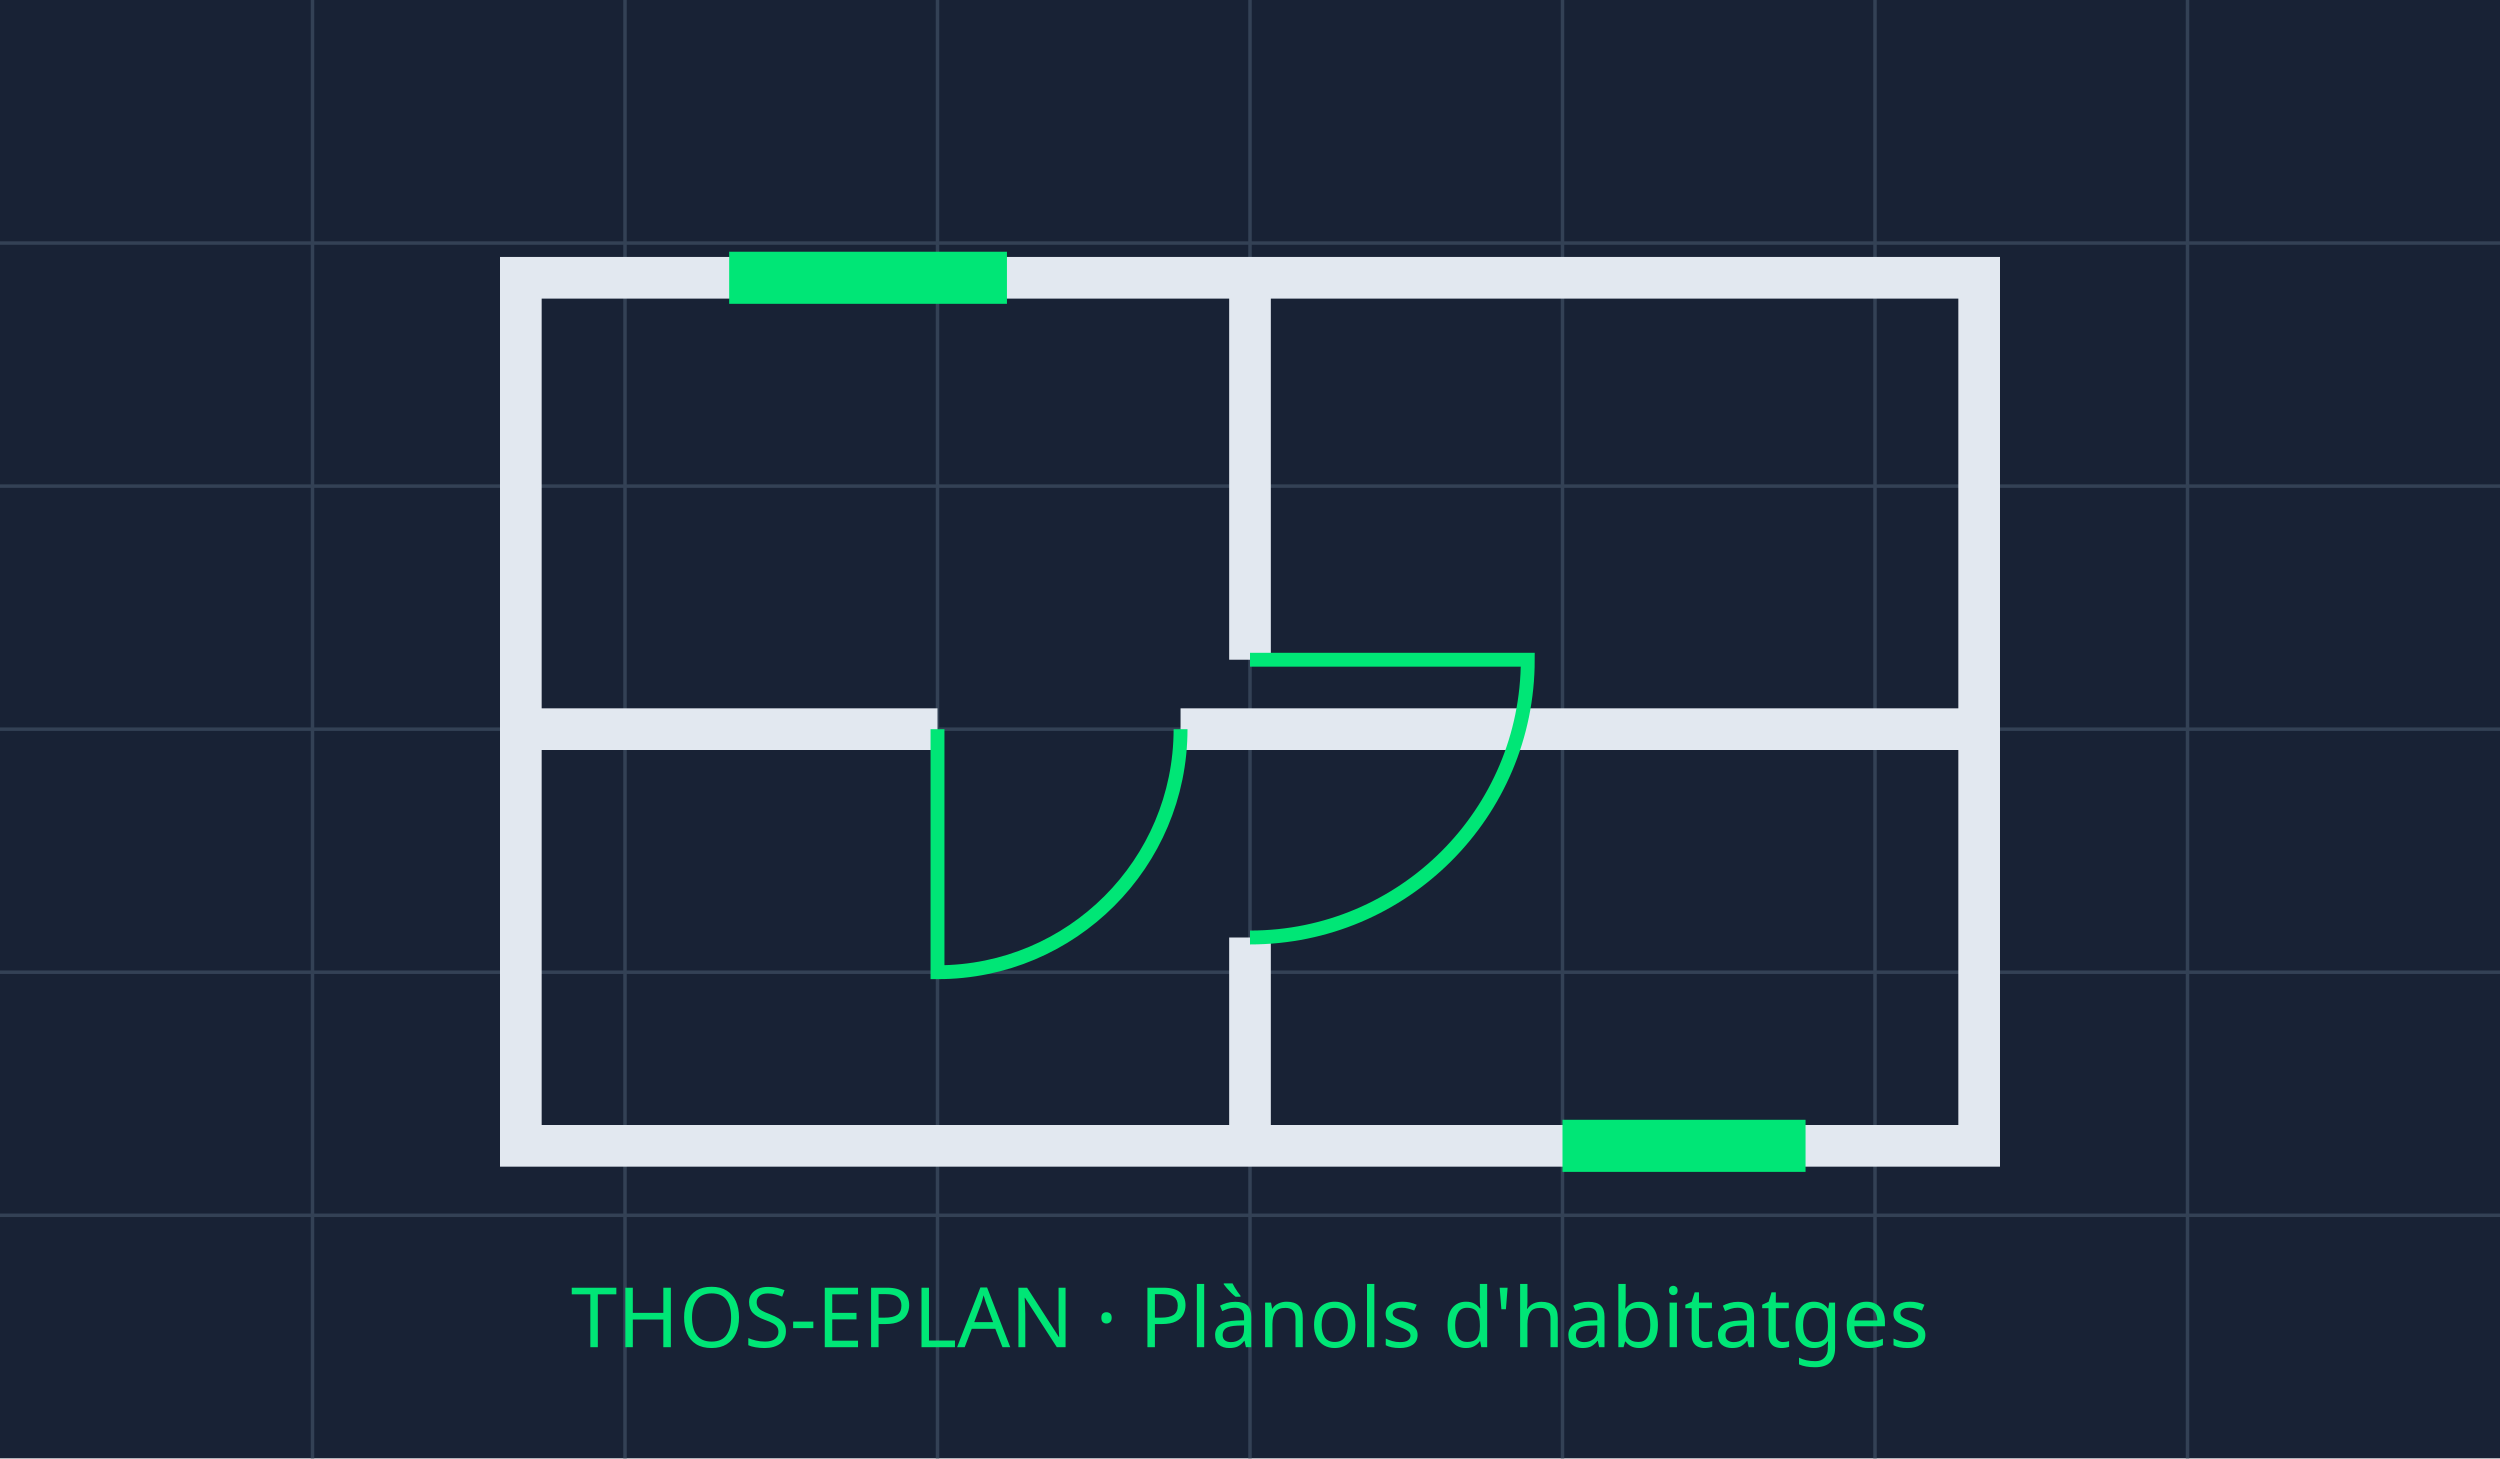
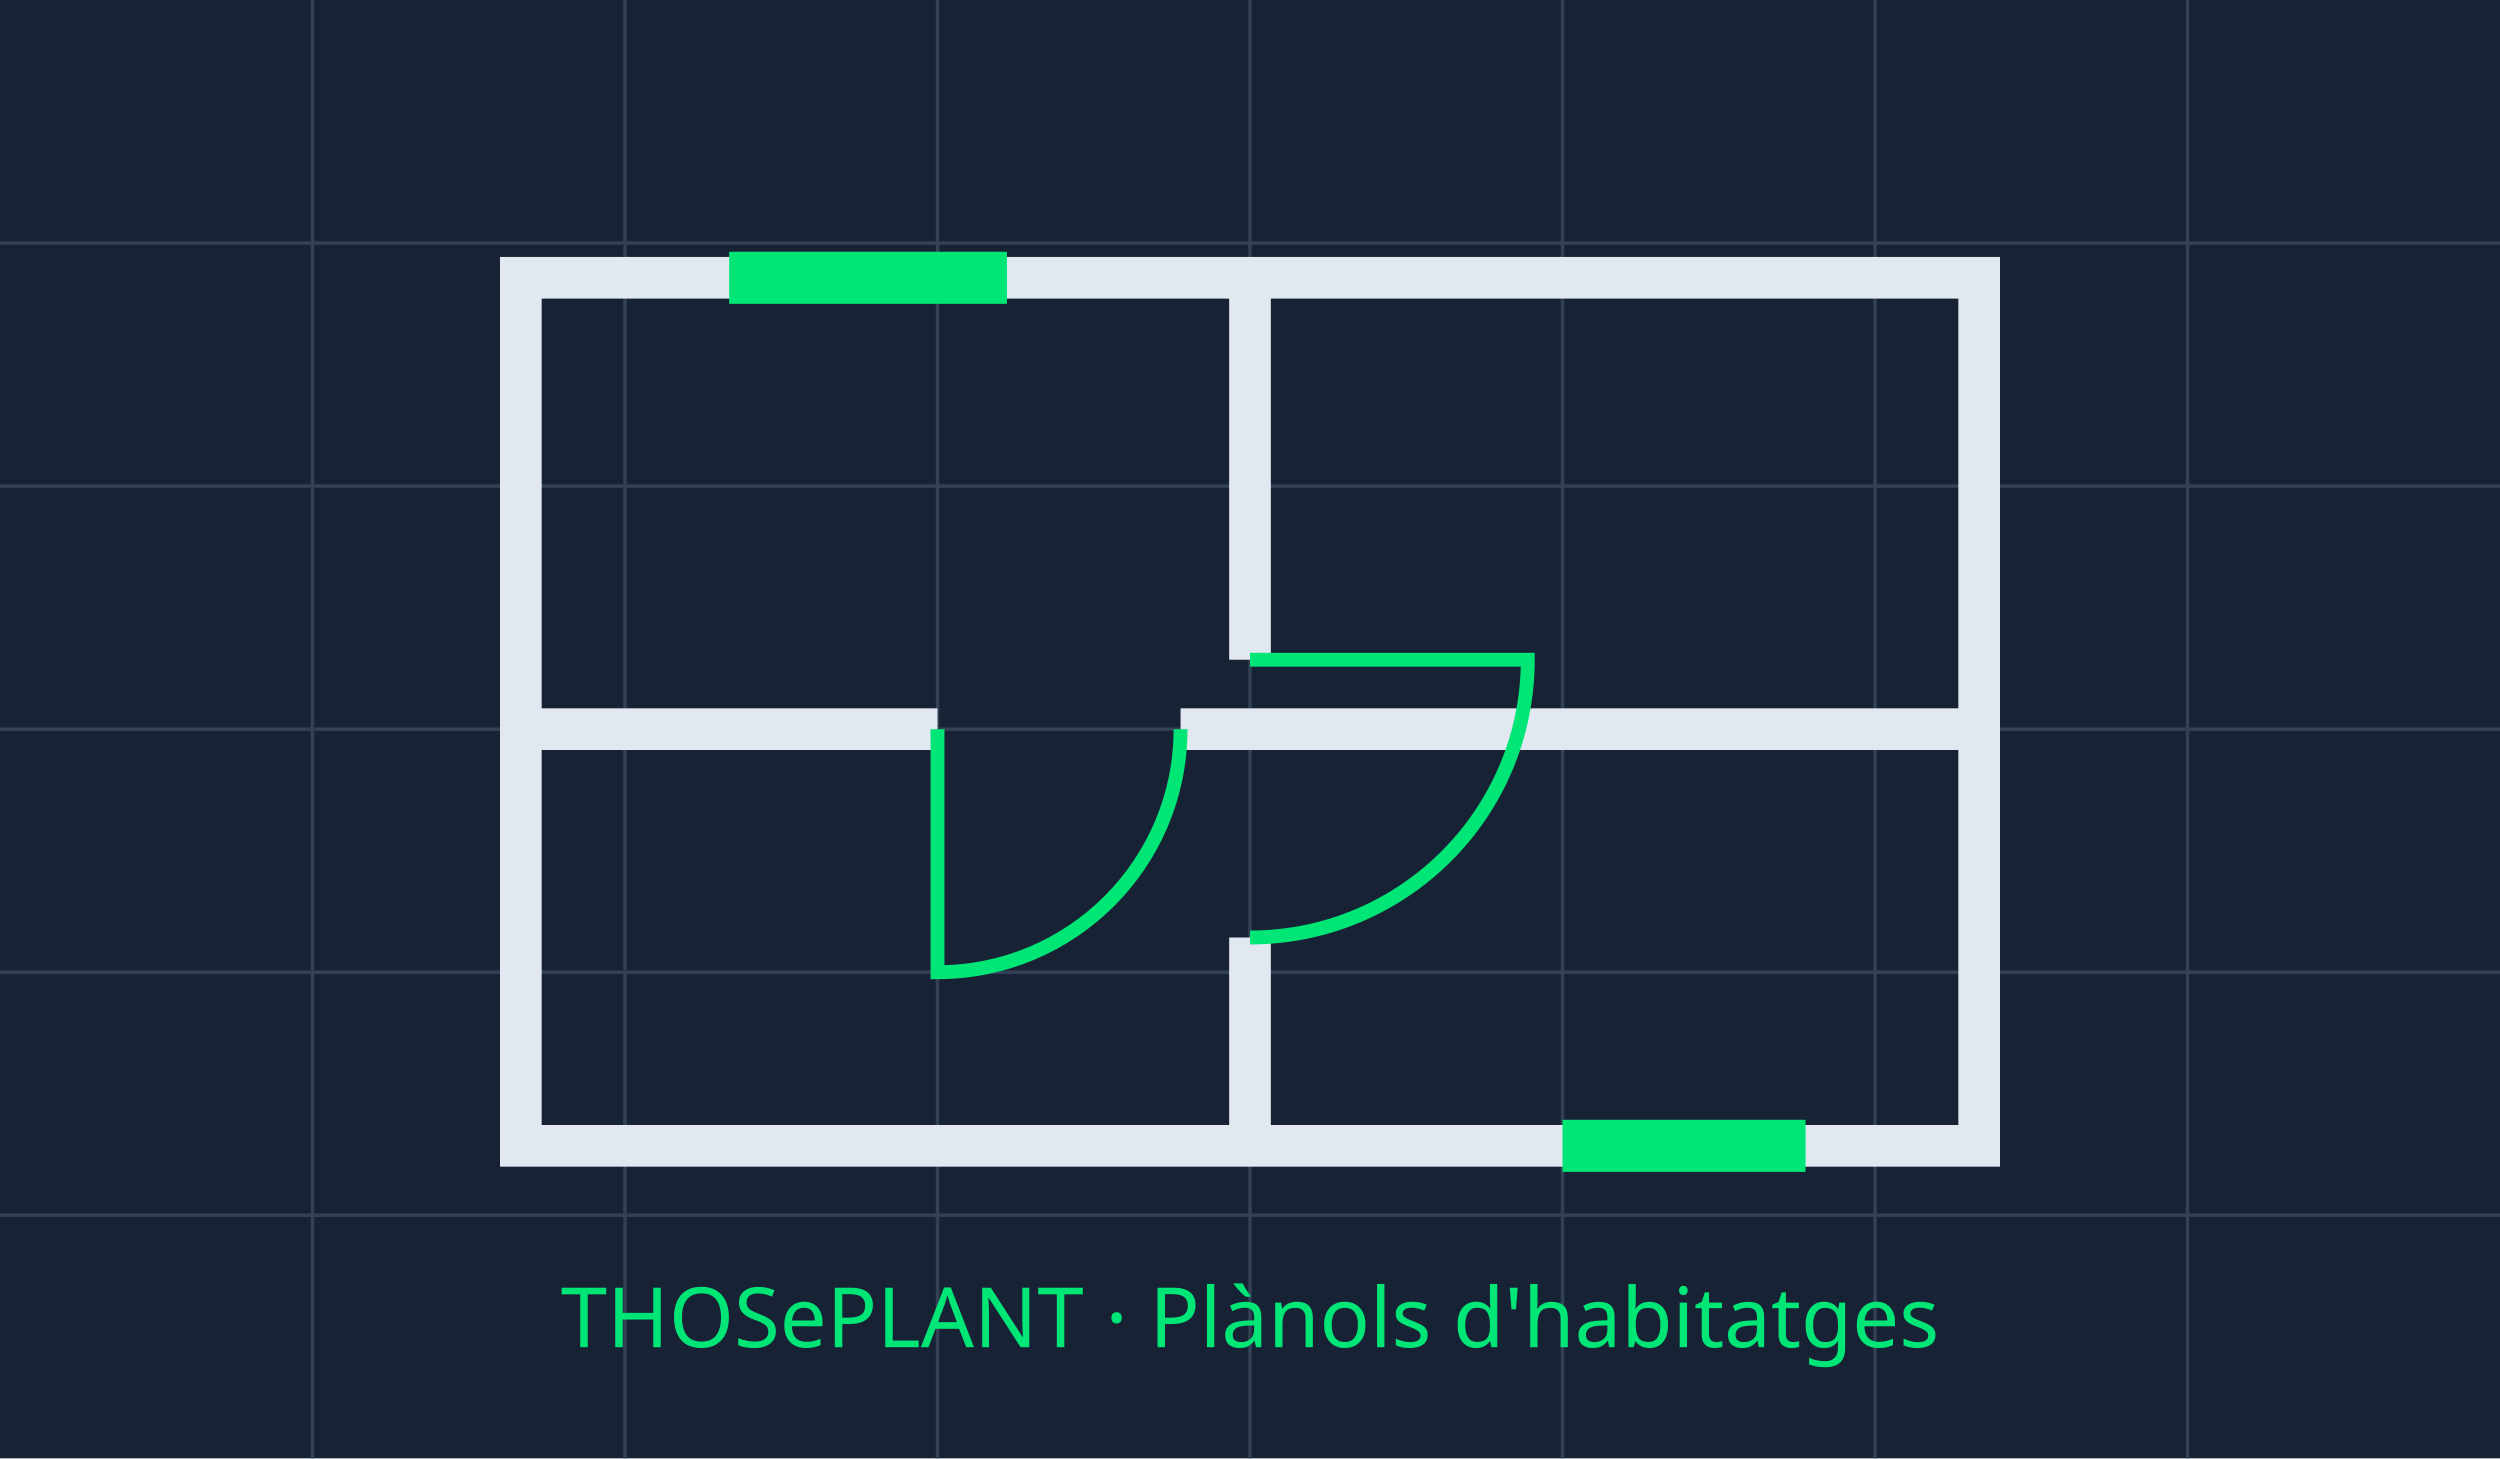
<svg xmlns="http://www.w3.org/2000/svg" width="720" height="420" viewBox="0 0 720 420">
  <rect width="720" height="420" fill="#182235" />
  <g stroke="#334155" stroke-width="1">
    <path d="M0 70H720M0 140H720M0 210H720M0 280H720M0 350H720M90 0V420M180 0V420M270 0V420M360 0V420M450 0V420M540 0V420M630 0V420" />
  </g>
  <g fill="none" stroke="#e2e8f0" stroke-width="12">
    <path d="M150 80H570V330H150ZM360 80V190M360 270V330M150 210H270M340 210H570" />
  </g>
  <g stroke="#00e676" stroke-width="4" fill="none">
    <path d="M360 190H440A80 80 0 0 1 360 270M270 210V280A70 70 0 0 0 340 210" />
    <path d="M210 80H290M450 330H520" stroke-width="15" />
  </g>
-   <text x="360" y="388" text-anchor="middle" fill="#00e676" font-family="sans-serif" font-size="24">THOS-EPLAN · Plànols d'habitatges</text>
+   <text x="360" y="388" text-anchor="middle" fill="#00e676" font-family="sans-serif" font-size="24">THOSePLANT · Plànols d'habitatges</text>
</svg>
